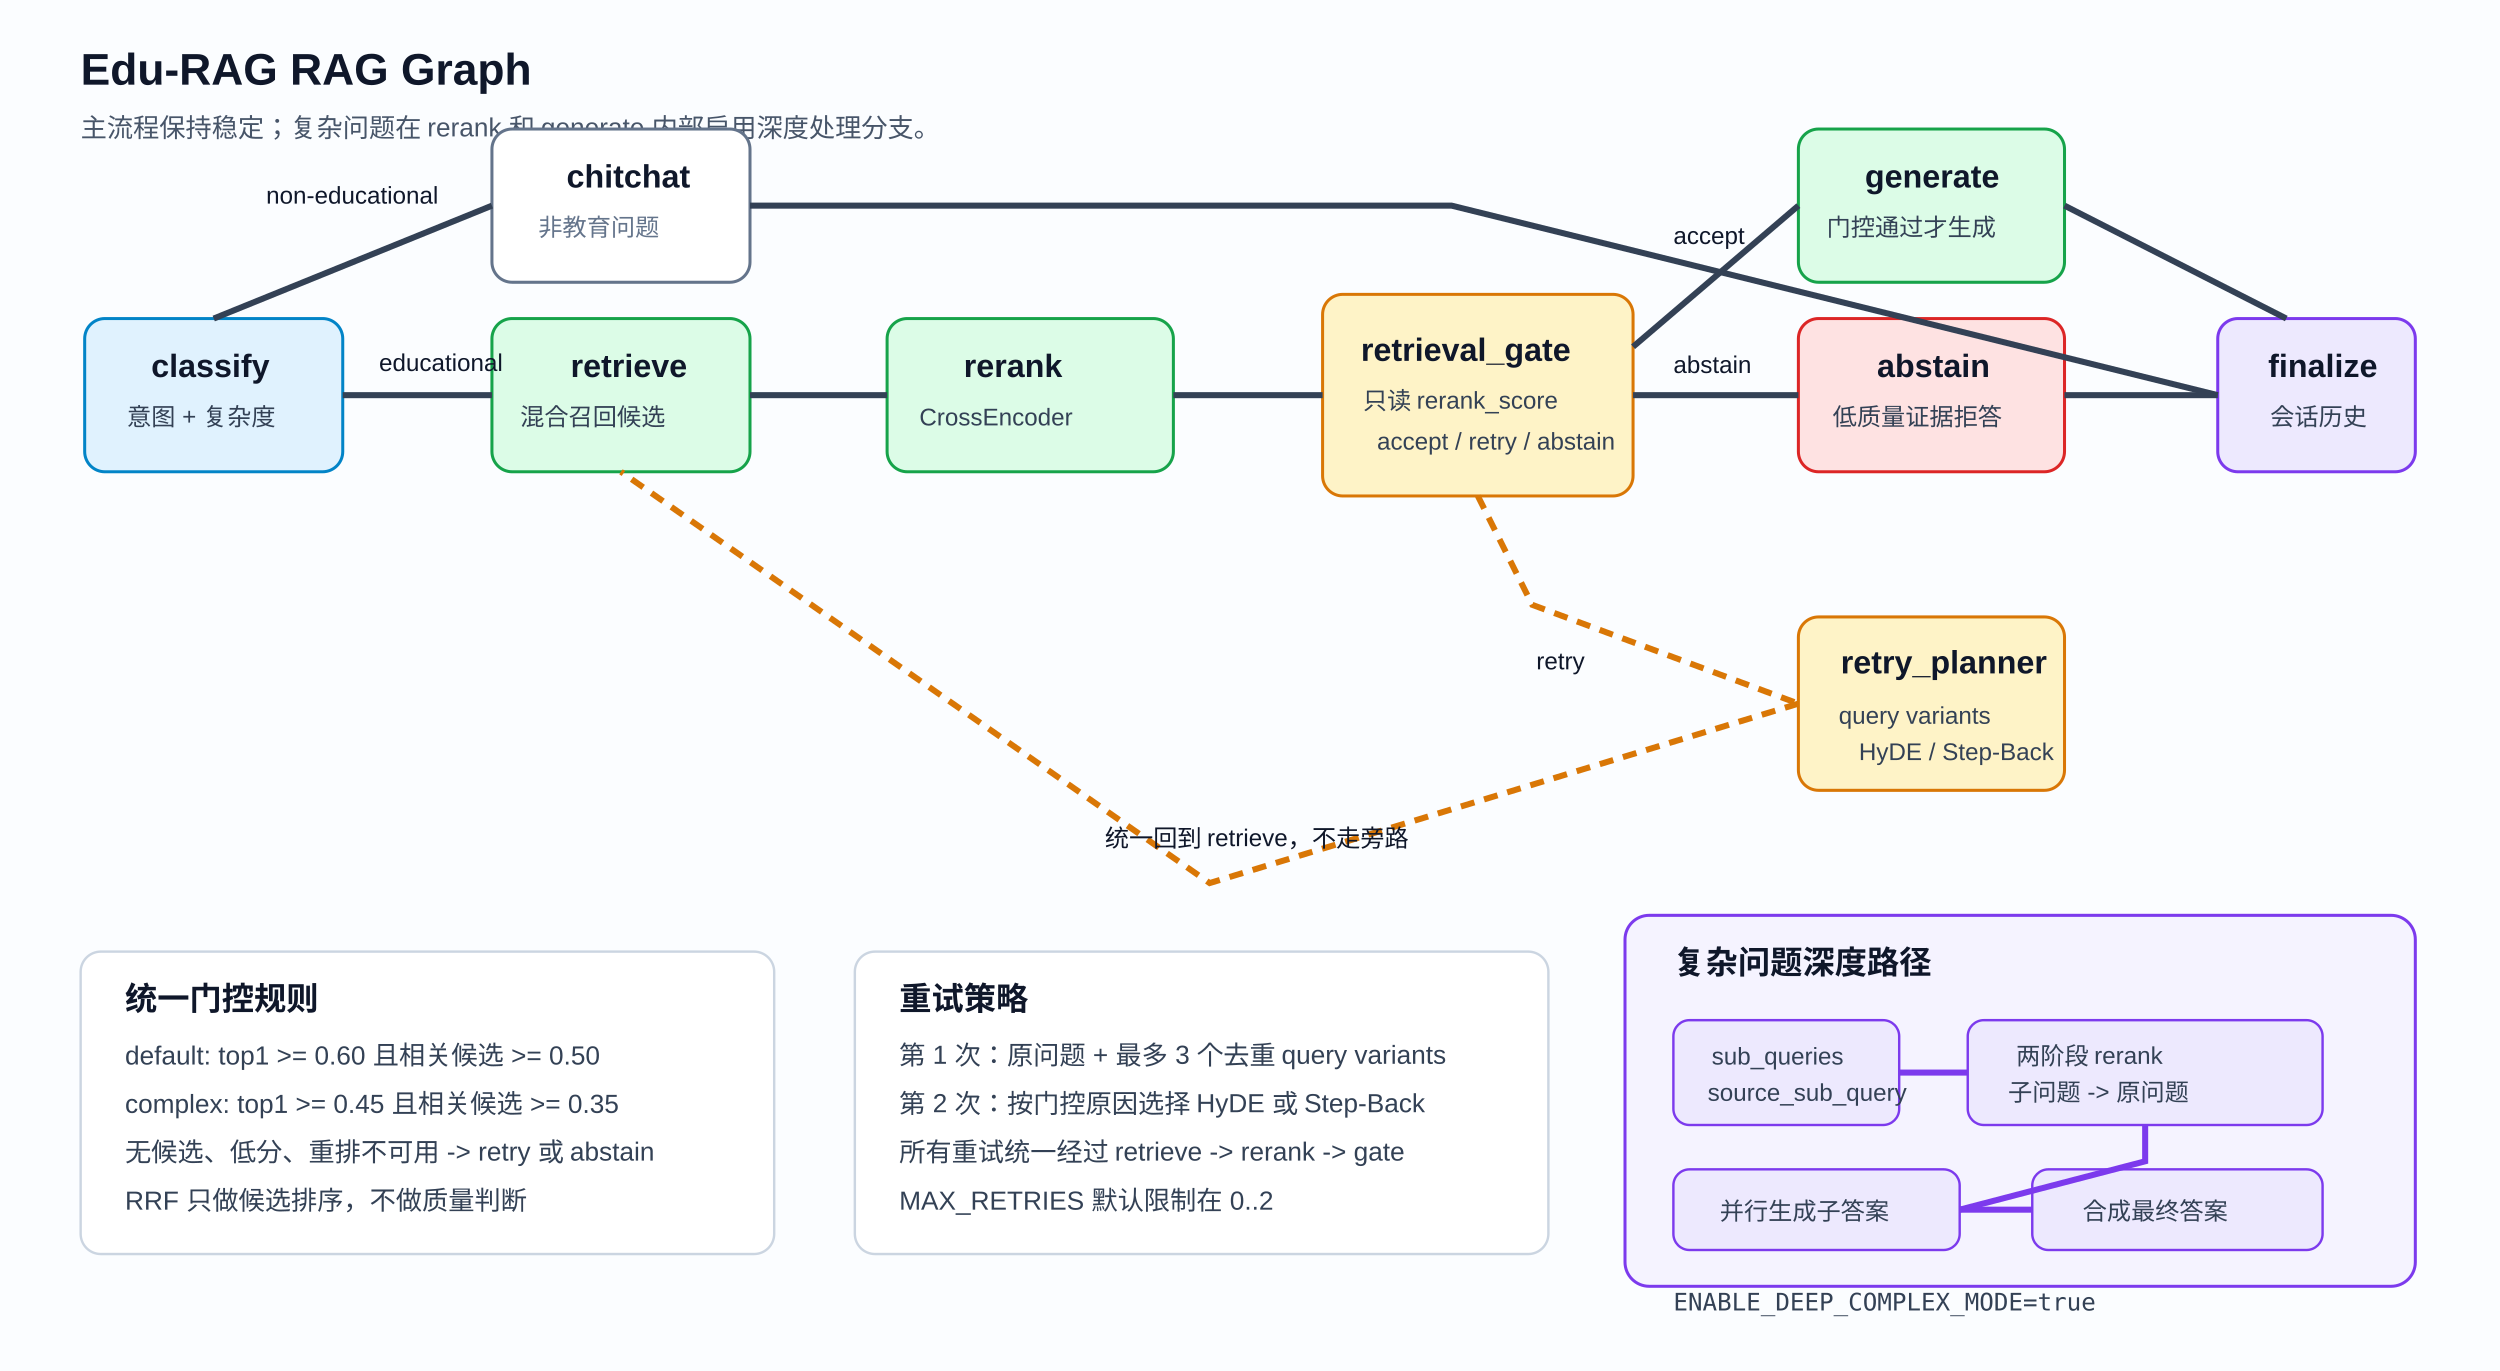
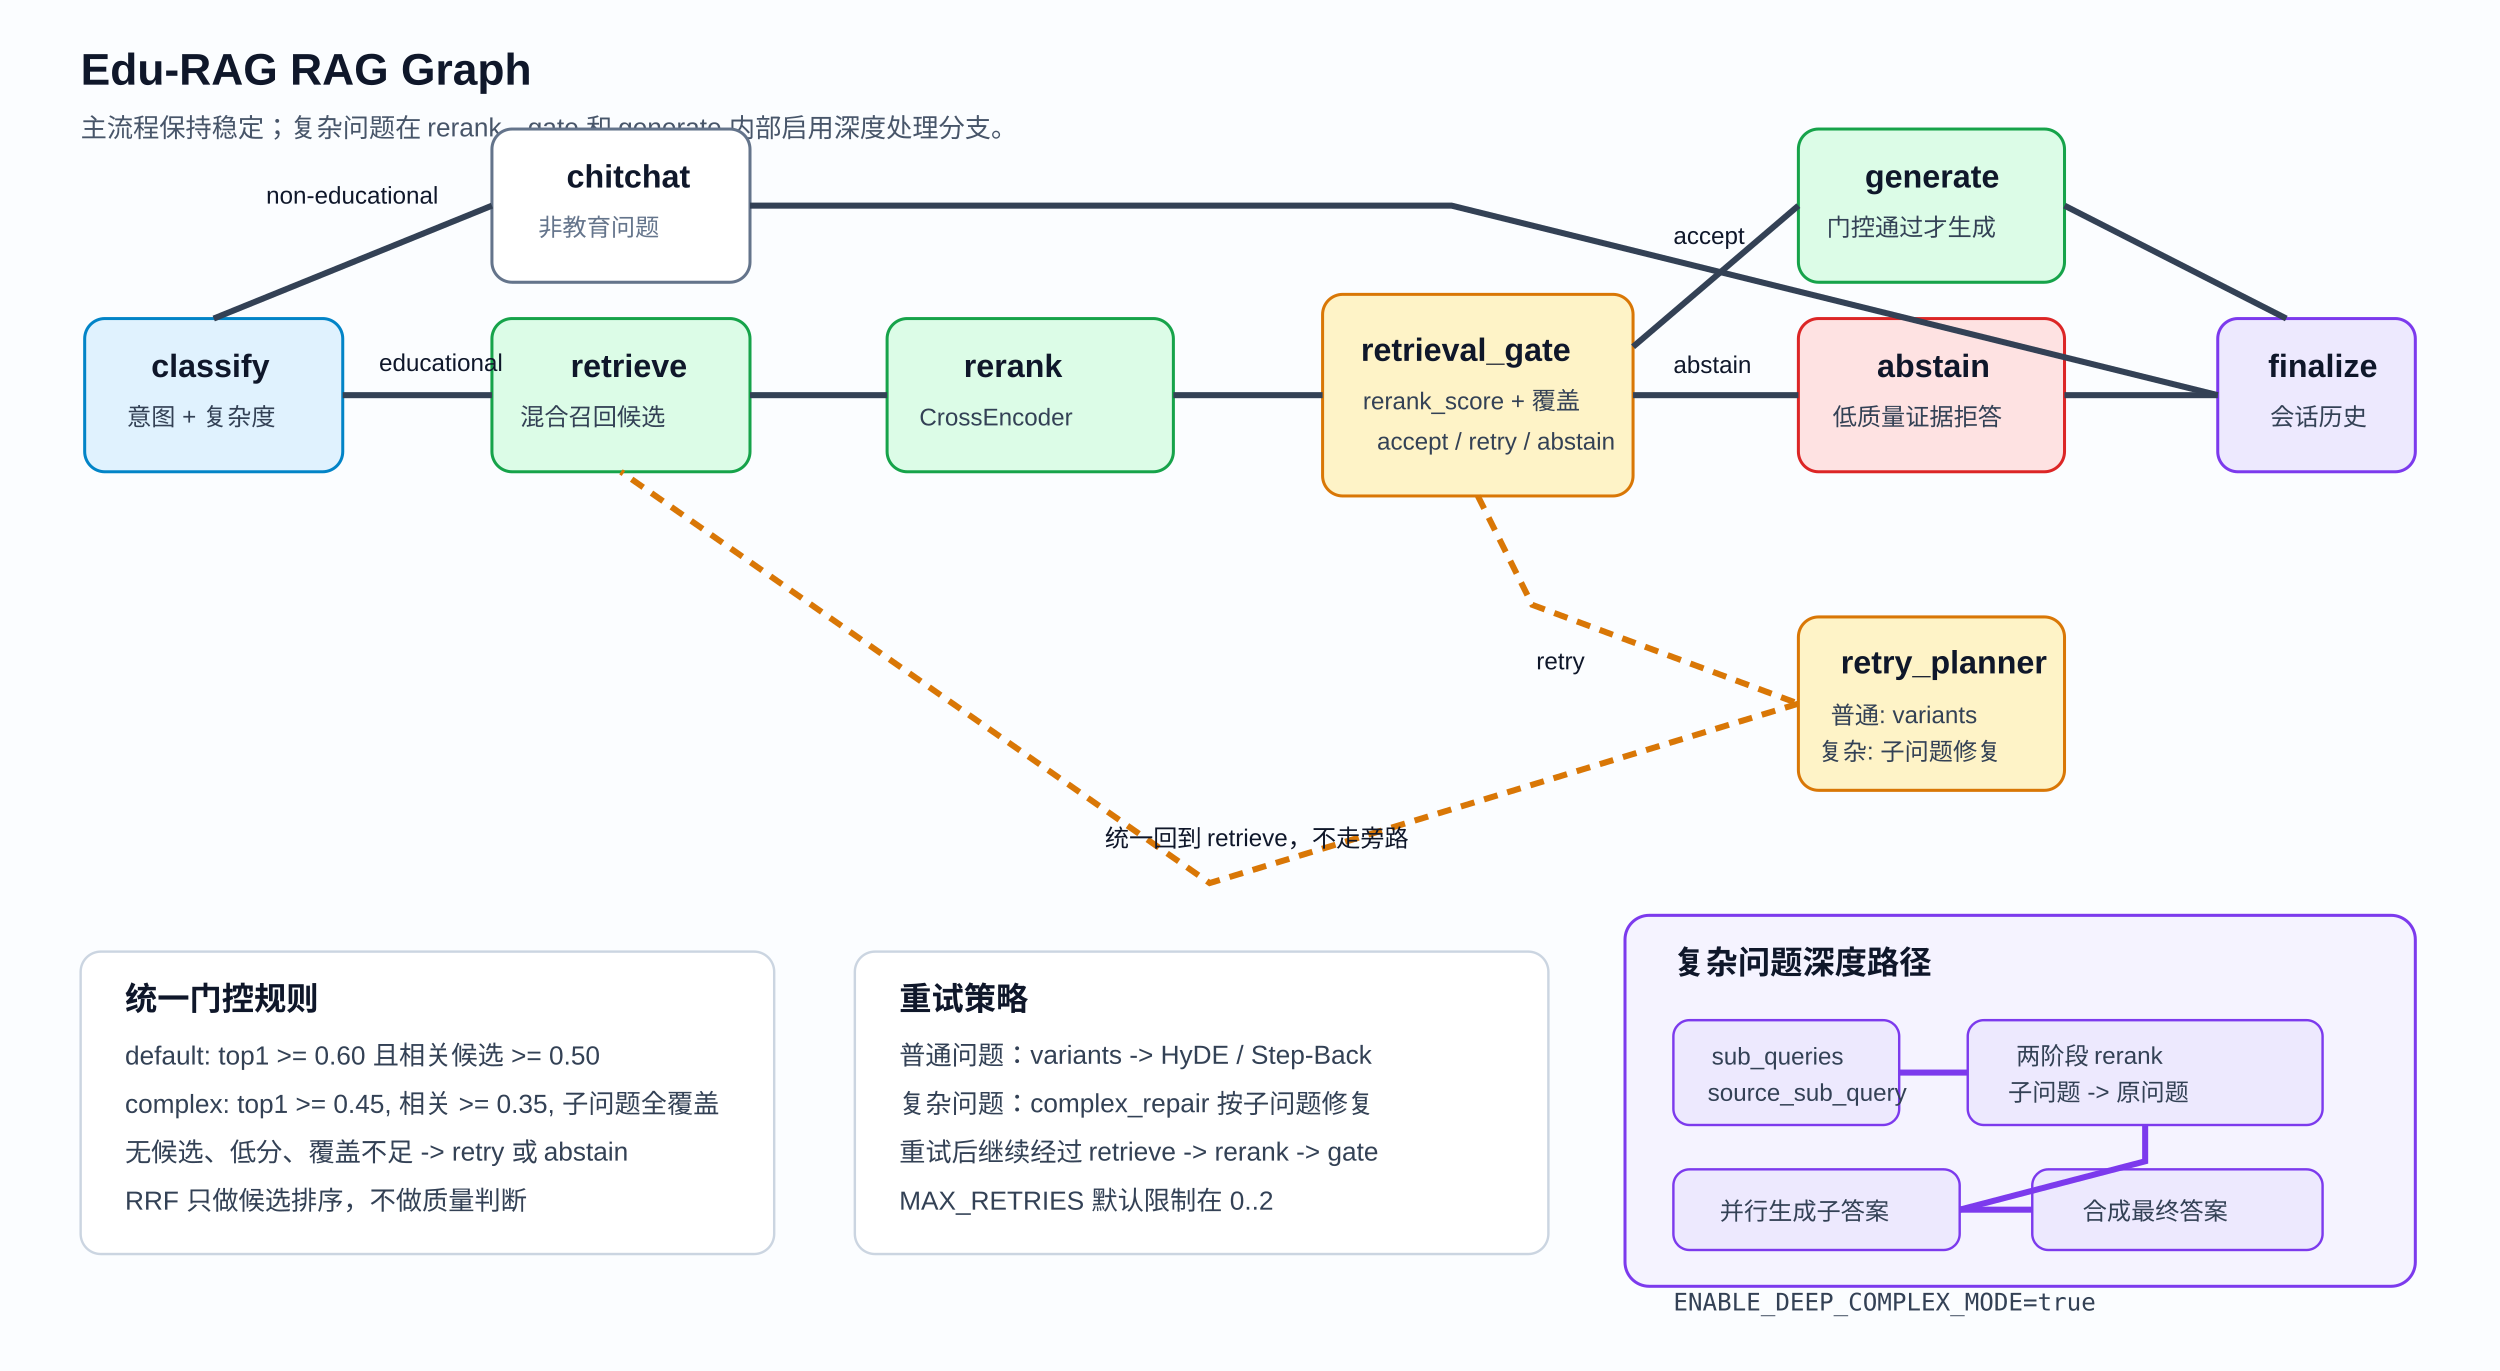
<svg xmlns="http://www.w3.org/2000/svg" width="1240" height="680" viewBox="0 0 1240 680" role="img" aria-labelledby="title desc">
  <rect x="0" y="0" width="1240" height="680" fill="#fbfdff" />
  <text x="40" y="42" font-family="Arial, sans-serif" font-size="22" font-weight="700" fill="#0f172a">Edu-RAG RAG Graph</text>
-   <text x="40" y="68" font-family="Arial, sans-serif" font-size="13" fill="#475569">主流程保持稳定；复杂问题在 rerank 和 generate 内部启用深度处理分支。</text>
+   <text x="40" y="68" font-family="Arial, sans-serif" font-size="13" fill="#475569">主流程保持稳定；复杂问题在 rerank、gate 和 generate 内部启用深度处理分支。</text>
  <rect x="42" y="158" width="128" height="76" rx="10" fill="#e0f2fe" stroke="#0284c7" stroke-width="1.5" />
  <text x="75" y="187" font-family="Arial, sans-serif" font-size="16" font-weight="700" fill="#0f172a">classify</text>
  <text x="63" y="211" font-family="Arial, sans-serif" font-size="12" fill="#334155">意图 + 复杂度</text>
  <rect x="244" y="64" width="128" height="76" rx="10" fill="#ffffff" stroke="#64748b" stroke-width="1.5" />
  <text x="281" y="93" font-family="Arial, sans-serif" font-size="16" font-weight="700" fill="#0f172a">chitchat</text>
  <text x="267" y="117" font-family="Arial, sans-serif" font-size="12" fill="#64748b">非教育问题</text>
  <rect x="244" y="158" width="128" height="76" rx="10" fill="#dcfce7" stroke="#16a34a" stroke-width="1.5" />
  <text x="283" y="187" font-family="Arial, sans-serif" font-size="16" font-weight="700" fill="#0f172a">retrieve</text>
  <text x="258" y="211" font-family="Arial, sans-serif" font-size="12" fill="#334155">混合召回候选</text>
  <rect x="440" y="158" width="142" height="76" rx="10" fill="#dcfce7" stroke="#16a34a" stroke-width="1.5" />
  <text x="478" y="187" font-family="Arial, sans-serif" font-size="16" font-weight="700" fill="#0f172a">rerank</text>
  <text x="456" y="211" font-family="Arial, sans-serif" font-size="12" fill="#334155">CrossEncoder</text>
  <rect x="656" y="146" width="154" height="100" rx="10" fill="#fef3c7" stroke="#d97706" stroke-width="1.5" />
  <text x="675" y="179" font-family="Arial, sans-serif" font-size="16" font-weight="700" fill="#0f172a">retrieval_gate</text>
-   <text x="676" y="203" font-family="Arial, sans-serif" font-size="12" fill="#334155">只读 rerank_score</text>
+   <text x="676" y="203" font-family="Arial, sans-serif" font-size="12" fill="#334155">rerank_score + 覆盖</text>
  <text x="683" y="223" font-family="Arial, sans-serif" font-size="12" fill="#334155">accept / retry / abstain</text>
  <rect x="892" y="64" width="132" height="76" rx="10" fill="#dcfce7" stroke="#16a34a" stroke-width="1.5" />
  <text x="925" y="93" font-family="Arial, sans-serif" font-size="16" font-weight="700" fill="#0f172a">generate</text>
  <text x="906" y="117" font-family="Arial, sans-serif" font-size="12" fill="#334155">门控通过才生成</text>
  <rect x="892" y="158" width="132" height="76" rx="10" fill="#fee2e2" stroke="#dc2626" stroke-width="1.5" />
  <text x="931" y="187" font-family="Arial, sans-serif" font-size="16" font-weight="700" fill="#0f172a">abstain</text>
  <text x="909" y="211" font-family="Arial, sans-serif" font-size="12" fill="#334155">低质量证据拒答</text>
  <rect x="892" y="306" width="132" height="86" rx="10" fill="#fef3c7" stroke="#d97706" stroke-width="1.5" />
  <text x="913" y="334" font-family="Arial, sans-serif" font-size="16" font-weight="700" fill="#0f172a">retry_planner</text>
-   <text x="912" y="359" font-family="Arial, sans-serif" font-size="12" fill="#334155">query variants</text>
-   <text x="922" y="377" font-family="Arial, sans-serif" font-size="12" fill="#334155">HyDE / Step-Back</text>
+   <text x="908" y="359" font-family="Arial, sans-serif" font-size="12" fill="#334155">普通: variants</text>
+   <text x="902" y="377" font-family="Arial, sans-serif" font-size="12" fill="#334155">复杂: 子问题修复</text>
  <rect x="1100" y="158" width="98" height="76" rx="10" fill="#ede9fe" stroke="#7c3aed" stroke-width="1.5" />
  <text x="1125" y="187" font-family="Arial, sans-serif" font-size="16" font-weight="700" fill="#0f172a">finalize</text>
  <text x="1126" y="211" font-family="Arial, sans-serif" font-size="12" fill="#334155">会话历史</text>
  <line x1="170" y1="196" x2="244" y2="196" stroke="#334155" stroke-width="3" />
  <text x="188" y="184" font-family="Arial, sans-serif" font-size="12" fill="#0f172a">educational</text>
  <line x1="106" y1="158" x2="244" y2="102" stroke="#334155" stroke-width="3" />
  <text x="132" y="101" font-family="Arial, sans-serif" font-size="12" fill="#0f172a">non-educational</text>
  <line x1="372" y1="196" x2="440" y2="196" stroke="#334155" stroke-width="3" />
  <line x1="582" y1="196" x2="656" y2="196" stroke="#334155" stroke-width="3" />
  <line x1="810" y1="172" x2="892" y2="102" stroke="#334155" stroke-width="3" />
  <text x="830" y="121" font-family="Arial, sans-serif" font-size="12" fill="#0f172a">accept</text>
  <line x1="810" y1="196" x2="892" y2="196" stroke="#334155" stroke-width="3" />
  <text x="830" y="185" font-family="Arial, sans-serif" font-size="12" fill="#0f172a">abstain</text>
  <polyline points="733,246 760,300 892,349" stroke="#d97706" stroke-width="3" stroke-dasharray="7 5" fill="none" />
  <text x="762" y="332" font-family="Arial, sans-serif" font-size="12" fill="#0f172a">retry</text>
  <polyline points="892,349 600,438 308,234" stroke="#d97706" stroke-width="3" stroke-dasharray="7 5" fill="none" />
  <text x="548" y="420" font-family="Arial, sans-serif" font-size="12" fill="#0f172a">统一回到 retrieve，不走旁路</text>
  <line x1="1024" y1="102" x2="1134" y2="158" stroke="#334155" stroke-width="3" />
  <line x1="1024" y1="196" x2="1100" y2="196" stroke="#334155" stroke-width="3" />
  <polyline points="372,102 720,102 1100,196" stroke="#334155" stroke-width="3" fill="none" />
  <rect x="40" y="472" width="344" height="150" rx="10" fill="#ffffff" stroke="#cbd5e1" stroke-width="1.2" />
  <text x="62" y="501" font-family="Arial, sans-serif" font-size="16" font-weight="700" fill="#0f172a">统一门控规则</text>
  <text x="62" y="528" font-family="Arial, sans-serif" font-size="13" fill="#334155">default: top1 &gt;= 0.60 且相关候选 &gt;= 0.50</text>
-   <text x="62" y="552" font-family="Arial, sans-serif" font-size="13" fill="#334155">complex: top1 &gt;= 0.45 且相关候选 &gt;= 0.35</text>
-   <text x="62" y="576" font-family="Arial, sans-serif" font-size="13" fill="#334155">无候选、低分、重排不可用 -&gt; retry 或 abstain</text>
+   <text x="62" y="552" font-family="Arial, sans-serif" font-size="13" fill="#334155">complex: top1 &gt;= 0.45, 相关 &gt;= 0.35, 子问题全覆盖</text>
+   <text x="62" y="576" font-family="Arial, sans-serif" font-size="13" fill="#334155">无候选、低分、覆盖不足 -&gt; retry 或 abstain</text>
  <text x="62" y="600" font-family="Arial, sans-serif" font-size="13" fill="#334155">RRF 只做候选排序，不做质量判断</text>
  <rect x="424" y="472" width="344" height="150" rx="10" fill="#ffffff" stroke="#cbd5e1" stroke-width="1.2" />
  <text x="446" y="501" font-family="Arial, sans-serif" font-size="16" font-weight="700" fill="#0f172a">重试策略</text>
-   <text x="446" y="528" font-family="Arial, sans-serif" font-size="13" fill="#334155">第 1 次：原问题 + 最多 3 个去重 query variants</text>
-   <text x="446" y="552" font-family="Arial, sans-serif" font-size="13" fill="#334155">第 2 次：按门控原因选择 HyDE 或 Step-Back</text>
-   <text x="446" y="576" font-family="Arial, sans-serif" font-size="13" fill="#334155">所有重试统一经过 retrieve -&gt; rerank -&gt; gate</text>
+   <text x="446" y="528" font-family="Arial, sans-serif" font-size="13" fill="#334155">普通问题：variants -&gt; HyDE / Step-Back</text>
+   <text x="446" y="552" font-family="Arial, sans-serif" font-size="13" fill="#334155">复杂问题：complex_repair 按子问题修复</text>
+   <text x="446" y="576" font-family="Arial, sans-serif" font-size="13" fill="#334155">重试后继续经过 retrieve -&gt; rerank -&gt; gate</text>
  <text x="446" y="600" font-family="Arial, sans-serif" font-size="13" fill="#334155">MAX_RETRIES 默认限制在 0..2</text>
  <rect x="806" y="454" width="392" height="184" rx="12" fill="#f5f3ff" stroke="#7c3aed" stroke-width="1.5" />
  <text x="830" y="483" font-family="Arial, sans-serif" font-size="16" font-weight="700" fill="#0f172a">复杂问题深度路径</text>
  <rect x="830" y="506" width="112" height="52" rx="8" fill="#ede9fe" stroke="#7c3aed" stroke-width="1.2" />
  <text x="849" y="528" font-family="Arial, sans-serif" font-size="12" fill="#334155">sub_queries</text>
  <text x="847" y="546" font-family="Arial, sans-serif" font-size="12" fill="#334155">source_sub_query</text>
  <rect x="976" y="506" width="176" height="52" rx="8" fill="#ede9fe" stroke="#7c3aed" stroke-width="1.2" />
  <text x="1000" y="528" font-family="Arial, sans-serif" font-size="12" fill="#334155">两阶段 rerank</text>
  <text x="996" y="546" font-family="Arial, sans-serif" font-size="12" fill="#334155">子问题 -&gt; 原问题</text>
  <rect x="830" y="580" width="142" height="40" rx="8" fill="#ede9fe" stroke="#7c3aed" stroke-width="1.2" />
  <text x="853" y="605" font-family="Arial, sans-serif" font-size="12" fill="#334155">并行生成子答案</text>
  <rect x="1008" y="580" width="144" height="40" rx="8" fill="#ede9fe" stroke="#7c3aed" stroke-width="1.2" />
  <text x="1033" y="605" font-family="Arial, sans-serif" font-size="12" fill="#334155">合成最终答案</text>
  <line x1="942" y1="532" x2="976" y2="532" stroke="#7c3aed" stroke-width="3" />
  <polyline points="1064,558 1064,576 972,600" stroke="#7c3aed" stroke-width="3" fill="none" />
  <line x1="972" y1="600" x2="1008" y2="600" stroke="#7c3aed" stroke-width="3" />
  <text x="830" y="650" font-family="Menlo, Consolas, monospace" font-size="12" fill="#334155">ENABLE_DEEP_COMPLEX_MODE=true</text>
</svg>
